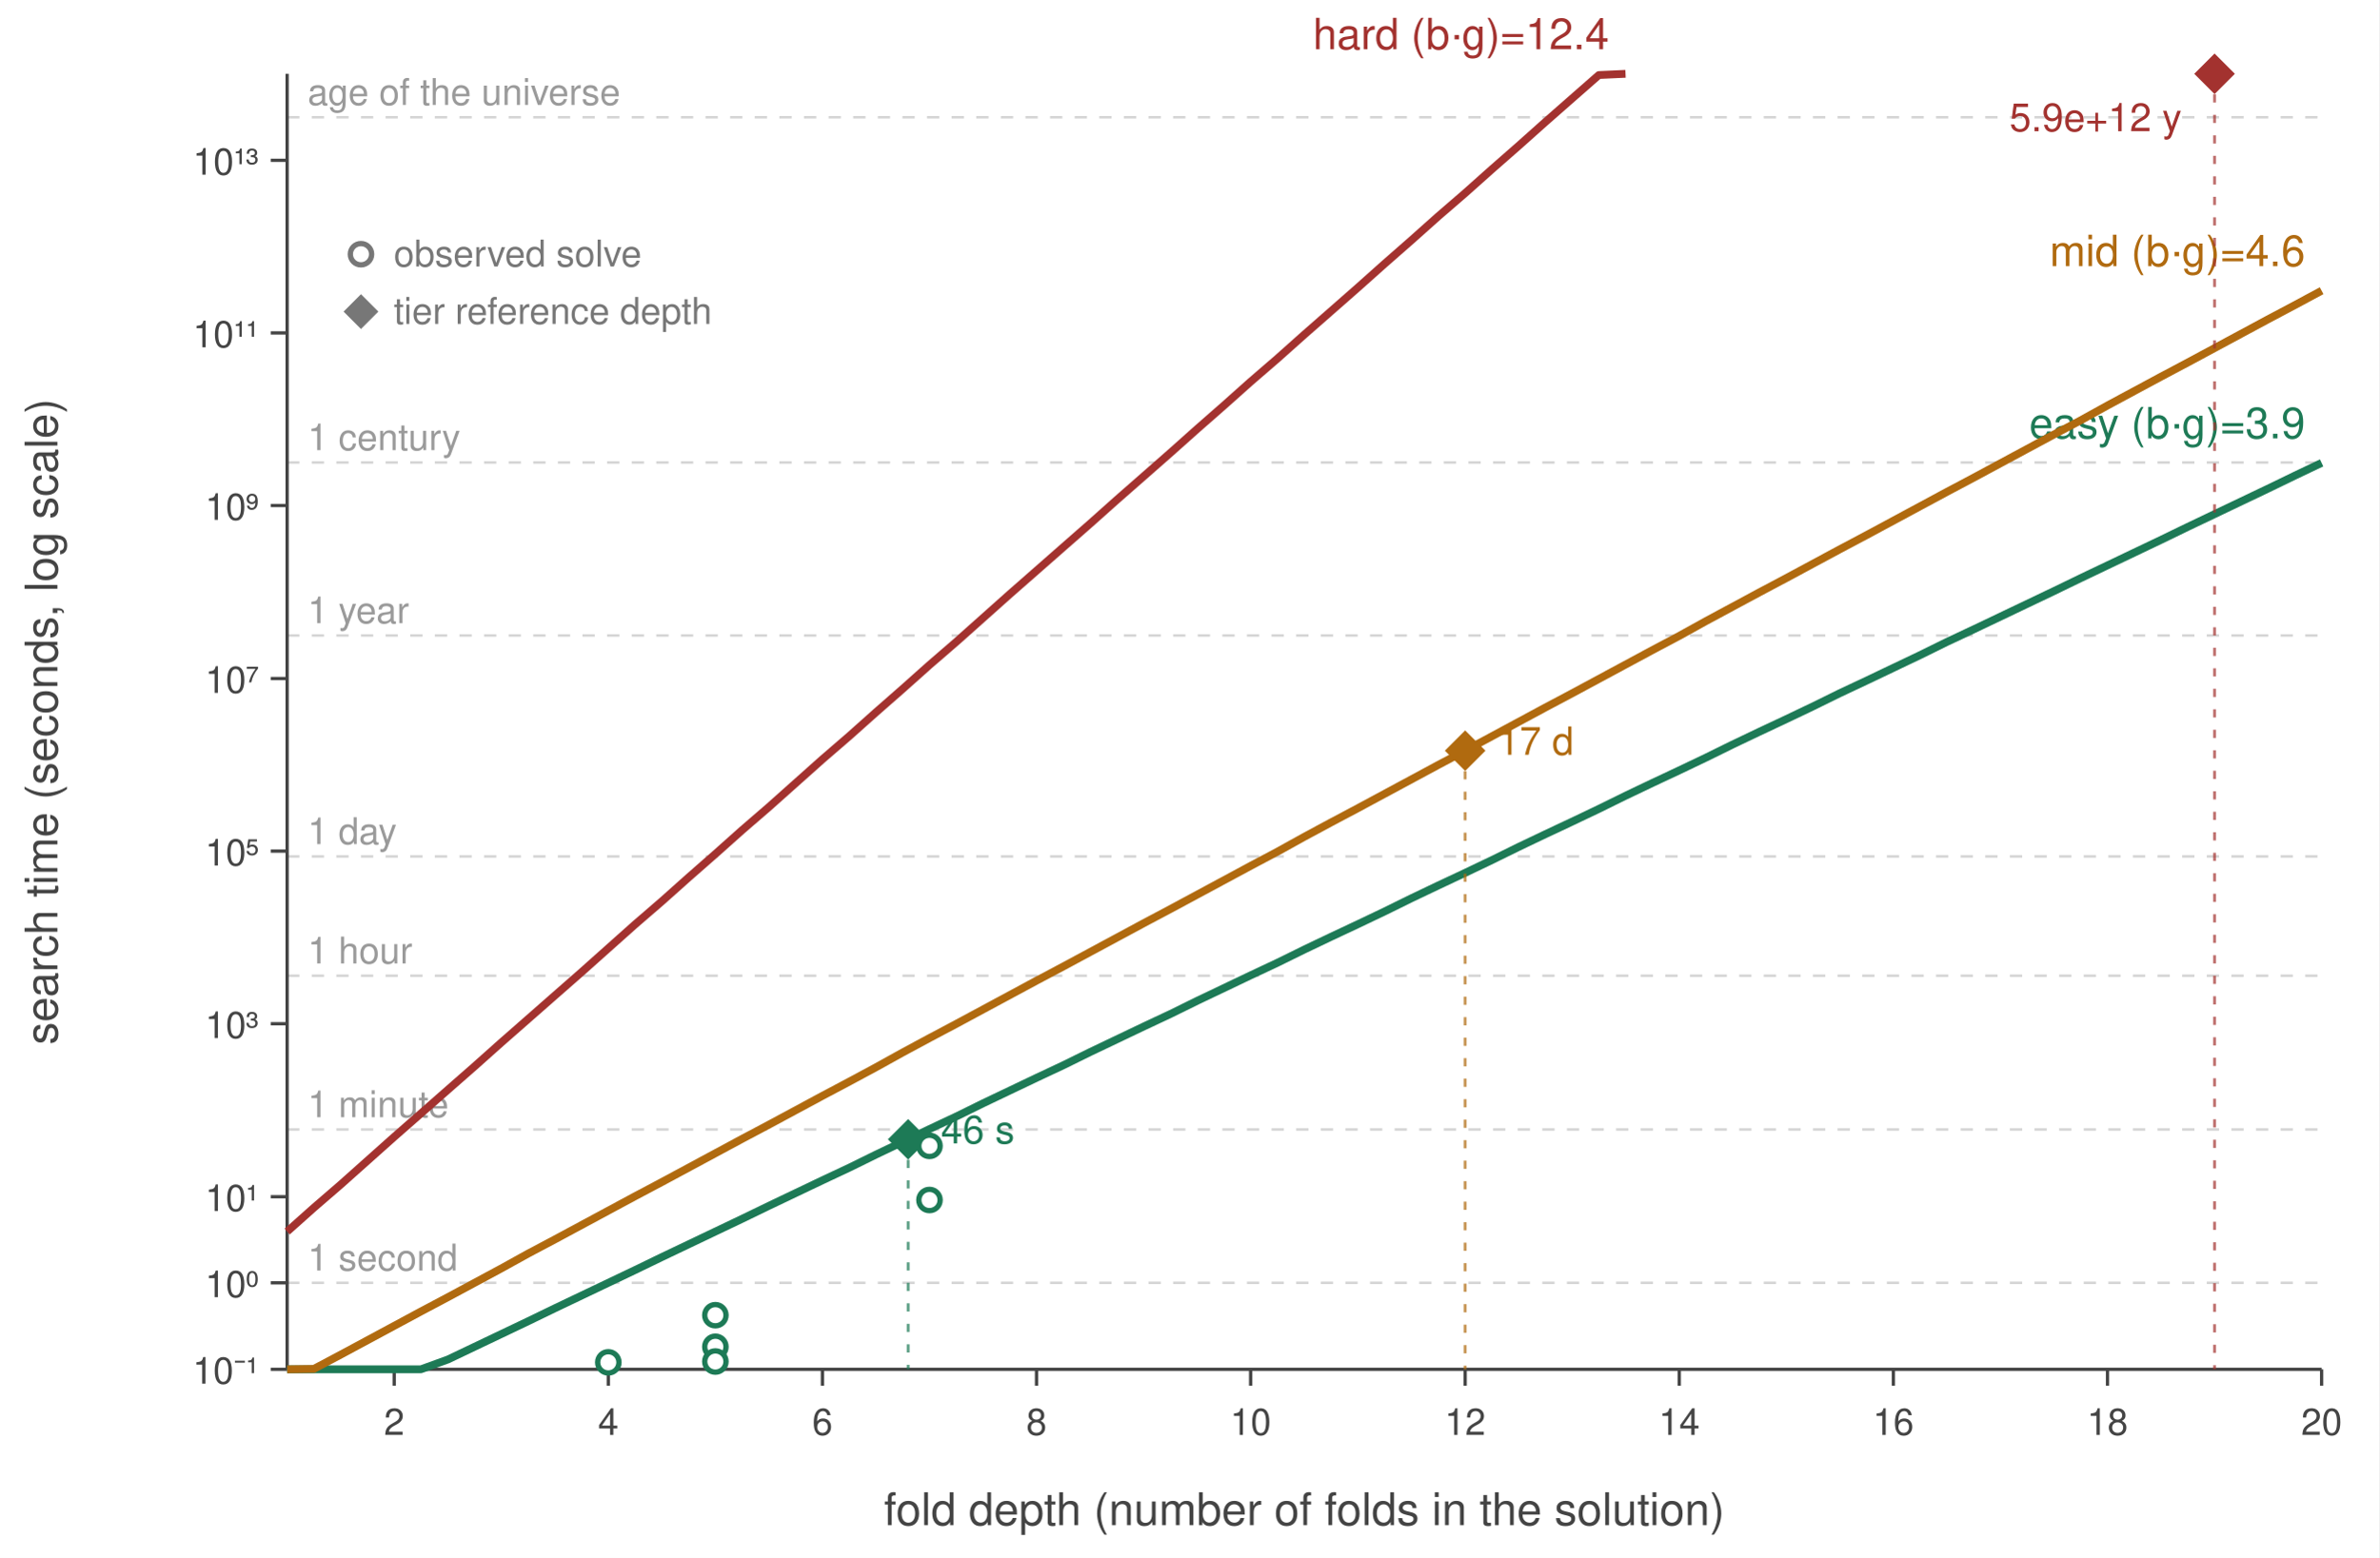
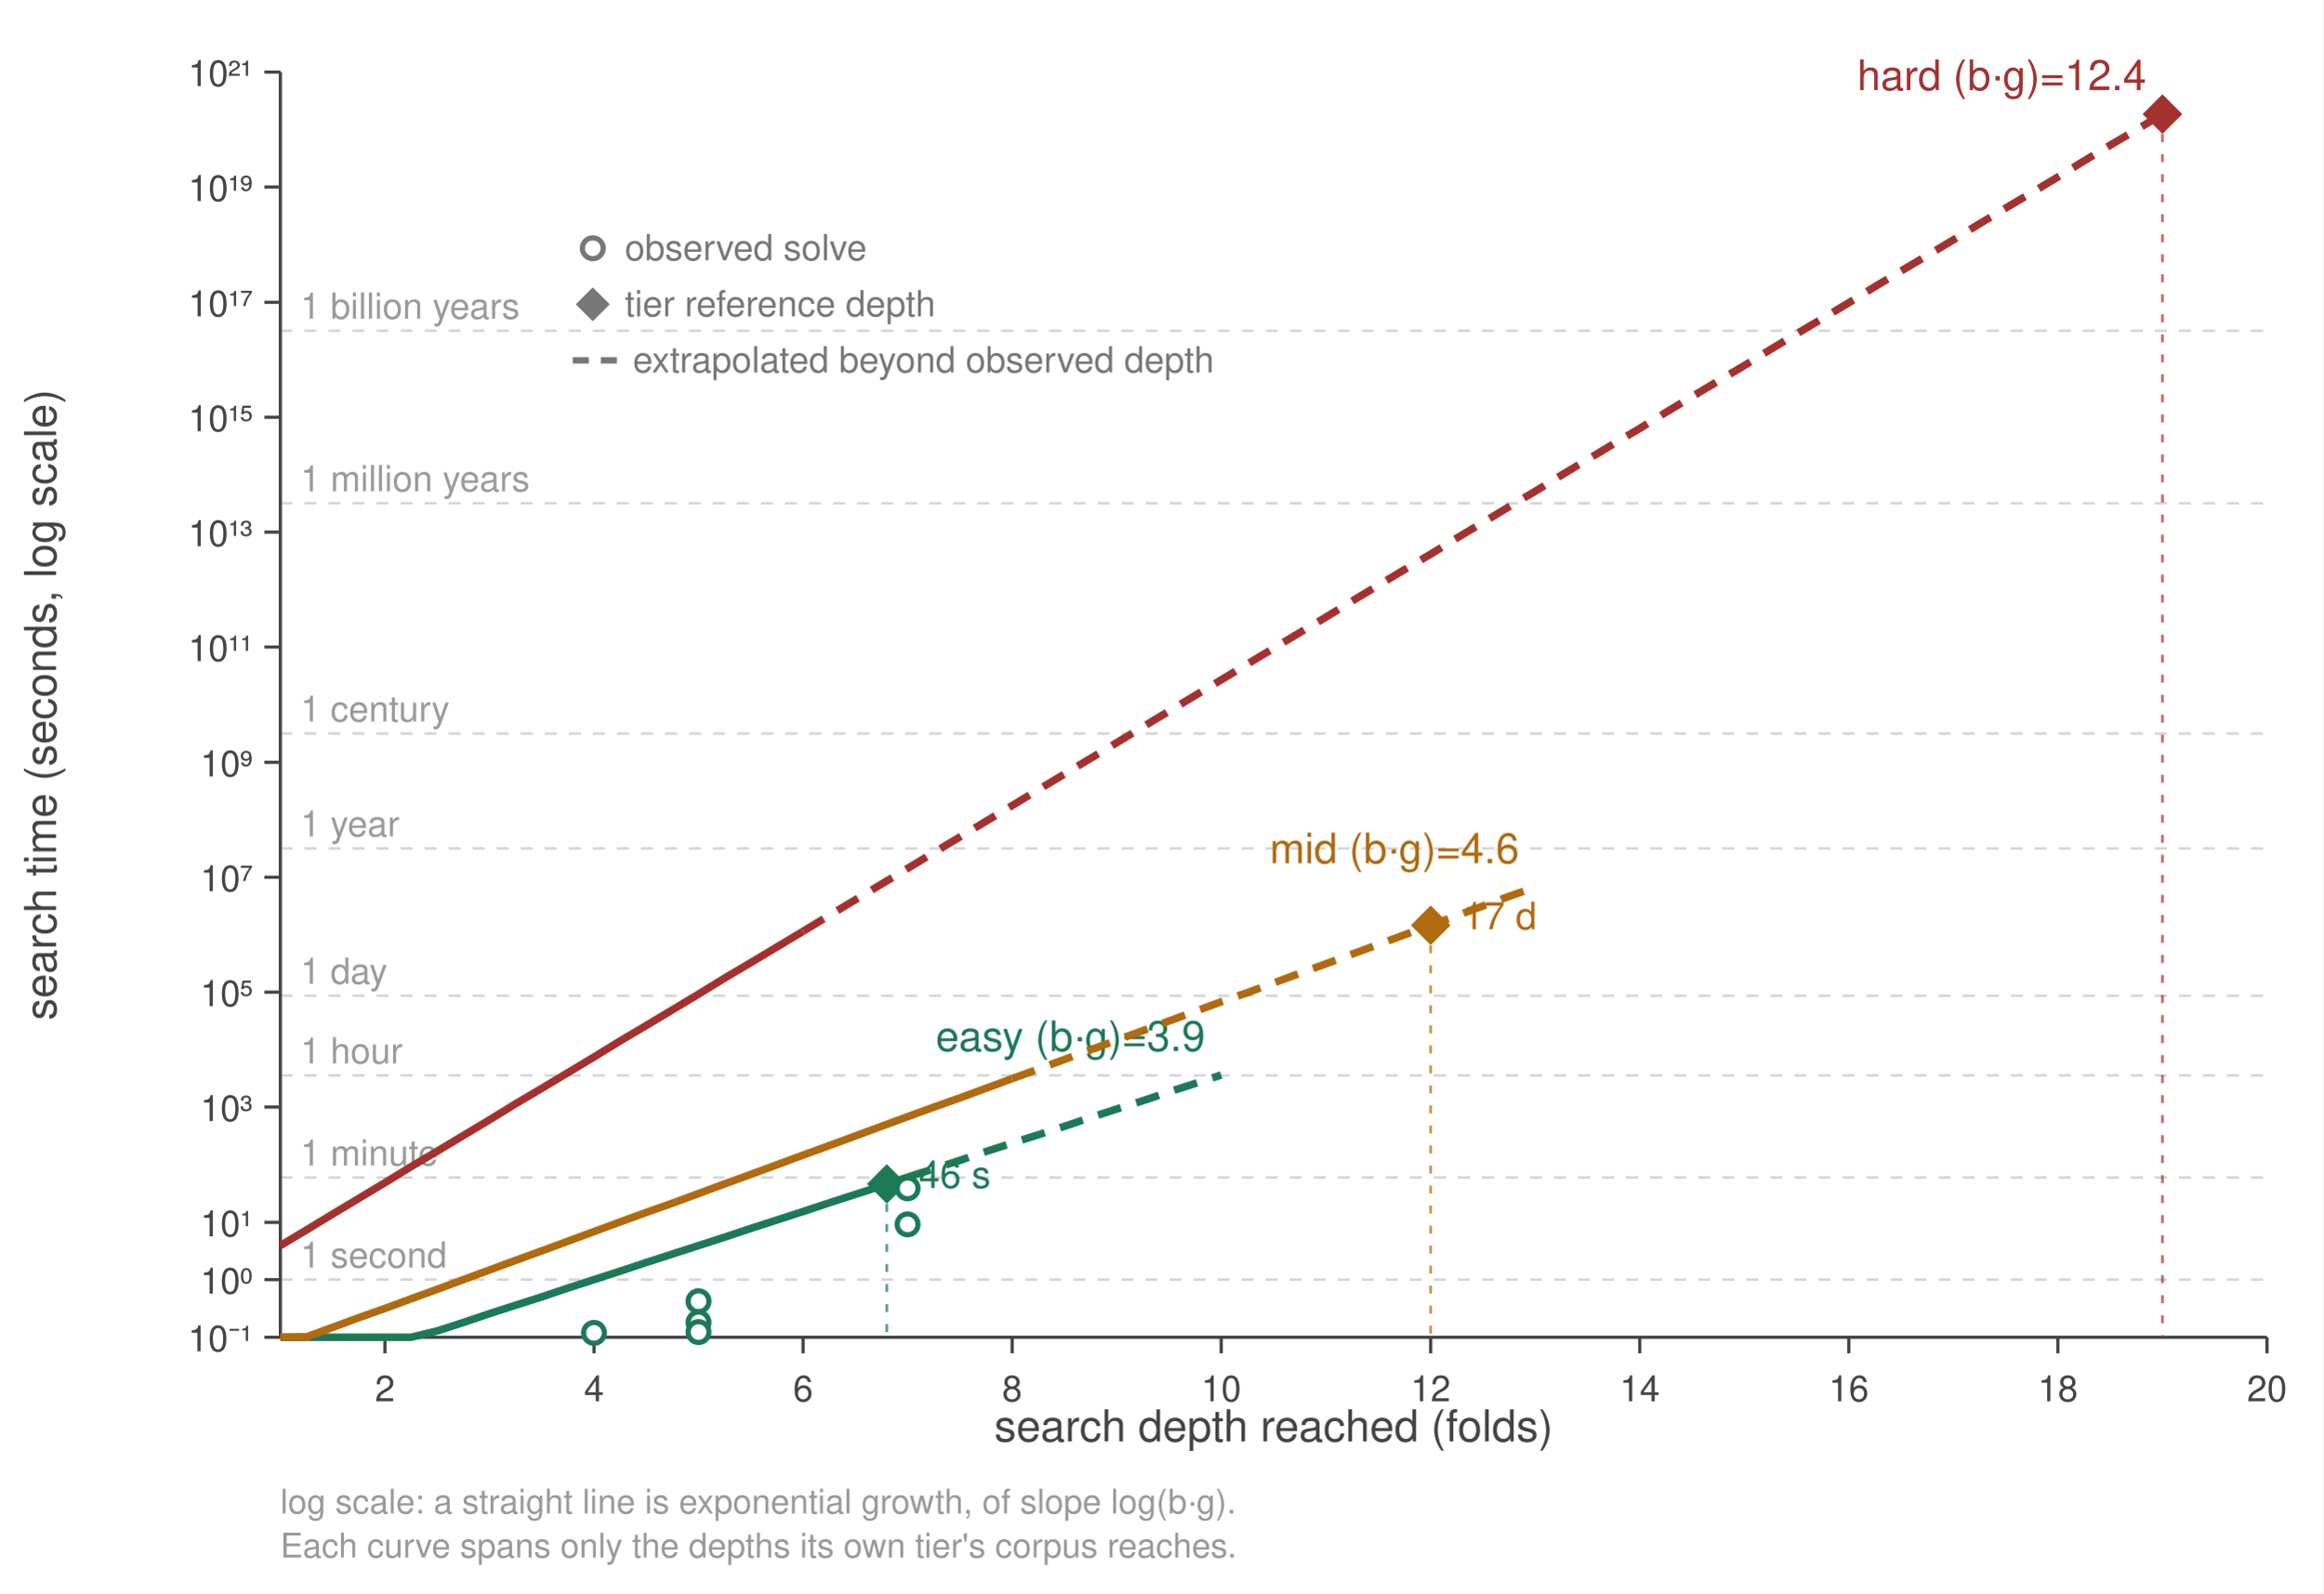
- <svg xmlns="http://www.w3.org/2000/svg" width="580" height="380" viewBox="0 0 580 380" font-family="Helvetica, Arial, sans-serif">
-   <rect width="580" height="380" fill="#ffffff" />
-   <line x1="70" y1="312.9" x2="566.0" y2="312.9" stroke="#d4d4d4" stroke-width="0.6" stroke-dasharray="3 3" />
-   <text x="75" y="309.9" font-size="9" fill="#9a9a9a">1 second</text>
-   <line x1="70" y1="275.5" x2="566.0" y2="275.5" stroke="#d4d4d4" stroke-width="0.6" stroke-dasharray="3 3" />
-   <text x="75" y="272.5" font-size="9" fill="#9a9a9a">1 minute</text>
-   <line x1="70" y1="238.0" x2="566.0" y2="238.0" stroke="#d4d4d4" stroke-width="0.6" stroke-dasharray="3 3" />
-   <text x="75" y="235.0" font-size="9" fill="#9a9a9a">1 hour</text>
-   <line x1="70" y1="208.9" x2="566.0" y2="208.9" stroke="#d4d4d4" stroke-width="0.6" stroke-dasharray="3 3" />
-   <text x="75" y="205.9" font-size="9" fill="#9a9a9a">1 day</text>
-   <line x1="70" y1="155.0" x2="566.0" y2="155.0" stroke="#d4d4d4" stroke-width="0.6" stroke-dasharray="3 3" />
-   <text x="75" y="152.0" font-size="9" fill="#9a9a9a">1 year</text>
-   <line x1="70" y1="112.8" x2="566.0" y2="112.8" stroke="#d4d4d4" stroke-width="0.6" stroke-dasharray="3 3" />
-   <text x="75" y="109.8" font-size="9" fill="#9a9a9a">1 century</text>
-   <line x1="70" y1="28.6" x2="566.0" y2="28.6" stroke="#d4d4d4" stroke-width="0.6" stroke-dasharray="3 3" />
-   <text x="75" y="25.6" font-size="9" fill="#9a9a9a">age of the universe</text>
+ <svg xmlns="http://www.w3.org/2000/svg" width="580" height="398" viewBox="0 0 580 398" font-family="Helvetica, Arial, sans-serif">
+   <rect width="580" height="398" fill="#ffffff" />
+   <line x1="70" y1="319.6" x2="566.0" y2="319.6" stroke="#d4d4d4" stroke-width="0.6" stroke-dasharray="3 3" />
+   <text x="75" y="316.6" font-size="9" fill="#9a9a9a">1 second</text>
+   <line x1="70" y1="294.1" x2="566.0" y2="294.1" stroke="#d4d4d4" stroke-width="0.6" stroke-dasharray="3 3" />
+   <text x="75" y="291.1" font-size="9" fill="#9a9a9a">1 minute</text>
+   <line x1="70" y1="268.6" x2="566.0" y2="268.6" stroke="#d4d4d4" stroke-width="0.6" stroke-dasharray="3 3" />
+   <text x="75" y="265.6" font-size="9" fill="#9a9a9a">1 hour</text>
+   <line x1="70" y1="248.7" x2="566.0" y2="248.7" stroke="#d4d4d4" stroke-width="0.6" stroke-dasharray="3 3" />
+   <text x="75" y="245.7" font-size="9" fill="#9a9a9a">1 day</text>
+   <line x1="70" y1="211.9" x2="566.0" y2="211.9" stroke="#d4d4d4" stroke-width="0.6" stroke-dasharray="3 3" />
+   <text x="75" y="208.9" font-size="9" fill="#9a9a9a">1 year</text>
+   <line x1="70" y1="183.2" x2="566.0" y2="183.2" stroke="#d4d4d4" stroke-width="0.6" stroke-dasharray="3 3" />
+   <text x="75" y="180.2" font-size="9" fill="#9a9a9a">1 century</text>
+   <line x1="70" y1="125.7" x2="566.0" y2="125.7" stroke="#d4d4d4" stroke-width="0.6" stroke-dasharray="3 3" />
+   <text x="75" y="122.7" font-size="9" fill="#9a9a9a">1 million years</text>
+   <line x1="70" y1="82.6" x2="566.0" y2="82.6" stroke="#d4d4d4" stroke-width="0.6" stroke-dasharray="3 3" />
+   <text x="75" y="79.6" font-size="9" fill="#9a9a9a">1 billion years</text>
  <line x1="70" y1="18" x2="70" y2="334" stroke="#444" stroke-width="0.8" />
  <line x1="70" y1="334" x2="566" y2="334" stroke="#444" stroke-width="0.8" />
  <line x1="66" y1="334.0" x2="70" y2="334.0" stroke="#444" stroke-width="0.8" />
  <text x="63" y="337.5" font-size="9" fill="#444" text-anchor="end">10⁻¹</text>
-   <line x1="66" y1="312.9" x2="70" y2="312.9" stroke="#444" stroke-width="0.8" />
-   <text x="63" y="316.4" font-size="9" fill="#444" text-anchor="end">10⁰</text>
-   <line x1="66" y1="291.9" x2="70" y2="291.9" stroke="#444" stroke-width="0.8" />
-   <text x="63" y="295.4" font-size="9" fill="#444" text-anchor="end">10¹</text>
-   <line x1="66" y1="249.7" x2="70" y2="249.7" stroke="#444" stroke-width="0.8" />
-   <text x="63" y="253.2" font-size="9" fill="#444" text-anchor="end">10³</text>
-   <line x1="66" y1="207.6" x2="70" y2="207.6" stroke="#444" stroke-width="0.8" />
-   <text x="63" y="211.1" font-size="9" fill="#444" text-anchor="end">10⁵</text>
-   <line x1="66" y1="165.5" x2="70" y2="165.5" stroke="#444" stroke-width="0.8" />
-   <text x="63" y="169.0" font-size="9" fill="#444" text-anchor="end">10⁷</text>
-   <line x1="66" y1="123.3" x2="70" y2="123.3" stroke="#444" stroke-width="0.8" />
-   <text x="63" y="126.8" font-size="9" fill="#444" text-anchor="end">10⁹</text>
-   <line x1="66" y1="81.2" x2="70" y2="81.2" stroke="#444" stroke-width="0.8" />
-   <text x="63" y="84.7" font-size="9" fill="#444" text-anchor="end">10¹¹</text>
-   <line x1="66" y1="39.1" x2="70" y2="39.1" stroke="#444" stroke-width="0.8" />
-   <text x="63" y="42.6" font-size="9" fill="#444" text-anchor="end">10¹³</text>
+   <line x1="66" y1="319.6" x2="70" y2="319.6" stroke="#444" stroke-width="0.8" />
+   <text x="63" y="323.1" font-size="9" fill="#444" text-anchor="end">10⁰</text>
+   <line x1="66" y1="305.3" x2="70" y2="305.3" stroke="#444" stroke-width="0.8" />
+   <text x="63" y="308.8" font-size="9" fill="#444" text-anchor="end">10¹</text>
+   <line x1="66" y1="276.5" x2="70" y2="276.5" stroke="#444" stroke-width="0.8" />
+   <text x="63" y="280.0" font-size="9" fill="#444" text-anchor="end">10³</text>
+   <line x1="66" y1="247.8" x2="70" y2="247.8" stroke="#444" stroke-width="0.8" />
+   <text x="63" y="251.3" font-size="9" fill="#444" text-anchor="end">10⁵</text>
+   <line x1="66" y1="219.1" x2="70" y2="219.1" stroke="#444" stroke-width="0.8" />
+   <text x="63" y="222.6" font-size="9" fill="#444" text-anchor="end">10⁷</text>
+   <line x1="66" y1="190.4" x2="70" y2="190.4" stroke="#444" stroke-width="0.8" />
+   <text x="63" y="193.9" font-size="9" fill="#444" text-anchor="end">10⁹</text>
+   <line x1="66" y1="161.6" x2="70" y2="161.6" stroke="#444" stroke-width="0.8" />
+   <text x="63" y="165.1" font-size="9" fill="#444" text-anchor="end">10¹¹</text>
+   <line x1="66" y1="132.9" x2="70" y2="132.9" stroke="#444" stroke-width="0.8" />
+   <text x="63" y="136.4" font-size="9" fill="#444" text-anchor="end">10¹³</text>
+   <line x1="66" y1="104.2" x2="70" y2="104.2" stroke="#444" stroke-width="0.8" />
+   <text x="63" y="107.7" font-size="9" fill="#444" text-anchor="end">10¹⁵</text>
+   <line x1="66" y1="75.5" x2="70" y2="75.5" stroke="#444" stroke-width="0.8" />
+   <text x="63" y="79.0" font-size="9" fill="#444" text-anchor="end">10¹⁷</text>
+   <line x1="66" y1="46.7" x2="70" y2="46.7" stroke="#444" stroke-width="0.8" />
+   <text x="63" y="50.2" font-size="9" fill="#444" text-anchor="end">10¹⁹</text>
+   <line x1="66" y1="18.0" x2="70" y2="18.0" stroke="#444" stroke-width="0.8" />
+   <text x="63" y="21.5" font-size="9" fill="#444" text-anchor="end">10²¹</text>
  <line x1="96.1" y1="334" x2="96.1" y2="338" stroke="#444" stroke-width="0.8" />
  <text x="96.1" y="350" font-size="9" fill="#444" text-anchor="middle">2</text>
  <line x1="148.3" y1="334" x2="148.3" y2="338" stroke="#444" stroke-width="0.8" />
  <text x="148.3" y="350" font-size="9" fill="#444" text-anchor="middle">4</text>
  <line x1="200.5" y1="334" x2="200.5" y2="338" stroke="#444" stroke-width="0.8" />
  <text x="200.5" y="350" font-size="9" fill="#444" text-anchor="middle">6</text>
  <line x1="252.7" y1="334" x2="252.7" y2="338" stroke="#444" stroke-width="0.8" />
  <text x="252.7" y="350" font-size="9" fill="#444" text-anchor="middle">8</text>
  <line x1="304.9" y1="334" x2="304.9" y2="338" stroke="#444" stroke-width="0.8" />
  <text x="304.9" y="350" font-size="9" fill="#444" text-anchor="middle">10</text>
  <line x1="357.2" y1="334" x2="357.2" y2="338" stroke="#444" stroke-width="0.8" />
  <text x="357.2" y="350" font-size="9" fill="#444" text-anchor="middle">12</text>
  <line x1="409.4" y1="334" x2="409.4" y2="338" stroke="#444" stroke-width="0.8" />
  <text x="409.4" y="350" font-size="9" fill="#444" text-anchor="middle">14</text>
  <line x1="461.6" y1="334" x2="461.6" y2="338" stroke="#444" stroke-width="0.8" />
  <text x="461.6" y="350" font-size="9" fill="#444" text-anchor="middle">16</text>
  <line x1="513.8" y1="334" x2="513.8" y2="338" stroke="#444" stroke-width="0.8" />
  <text x="513.8" y="350" font-size="9" fill="#444" text-anchor="middle">18</text>
  <line x1="566.0" y1="334" x2="566.0" y2="338" stroke="#444" stroke-width="0.8" />
  <text x="566.0" y="350" font-size="9" fill="#444" text-anchor="middle">20</text>
-   <path d="M70.0,334.0 L76.5,334.0 L83.1,334.0 L89.6,334.0 L96.1,334.0 L102.6,334.0 L109.2,331.6 L115.7,328.5 L122.2,325.4 L128.7,322.3 L135.3,319.1 L141.8,316.0 L148.3,312.9 L154.8,309.8 L161.4,306.6 L167.9,303.5 L174.4,300.4 L180.9,297.3 L187.5,294.1 L194.0,291.0 L200.5,287.9 L207.1,284.8 L213.6,281.6 L220.1,278.5 L226.6,275.4 L233.2,272.3 L239.7,269.1 L246.2,266.0 L252.7,262.9 L259.3,259.8 L265.8,256.6 L272.3,253.5 L278.8,250.4 L285.4,247.3 L291.9,244.1 L298.4,241.0 L304.9,237.9 L311.5,234.8 L318.0,231.6 L324.5,228.5 L331.1,225.4 L337.6,222.3 L344.1,219.1 L350.6,216.0 L357.2,212.9 L363.7,209.8 L370.2,206.6 L376.7,203.5 L383.3,200.4 L389.8,197.3 L396.3,194.1 L402.8,191.0 L409.4,187.9 L415.9,184.8 L422.4,181.6 L428.9,178.5 L435.5,175.4 L442.0,172.3 L448.5,169.1 L455.1,166.0 L461.6,162.9 L468.1,159.8 L474.6,156.6 L481.2,153.5 L487.7,150.4 L494.2,147.3 L500.7,144.2 L507.3,141.0 L513.8,137.9 L520.3,134.8 L526.8,131.7 L533.4,128.5 L539.9,125.4 L546.4,122.3 L552.9,119.2 L559.5,116.0 L566.0,112.9" fill="none" stroke="#1d7a56" stroke-width="1.9" stroke-linejoin="round" />
-   <line x1="221.4" y1="277.9" x2="221.4" y2="334.0" stroke="#1d7a56" stroke-width="0.7" stroke-dasharray="2 3" opacity="0.7" />
-   <rect x="217.9" y="274.4" width="7" height="7" fill="#1d7a56" transform="rotate(45 221.4 277.9)" />
-   <text x="229.4" y="278.9" font-size="9.5" fill="#1d7a56" text-anchor="start">46 s</text>
-   <text x="562.0" y="106.9" font-size="10.5" fill="#1d7a56" text-anchor="end">easy  (b·g)=3.9</text>
-   <path d="M70.0,334.0 L76.5,333.9 L83.1,330.4 L89.6,326.9 L96.1,323.4 L102.6,319.9 L109.2,316.4 L115.7,312.9 L122.2,309.4 L128.7,305.8 L135.3,302.3 L141.8,298.8 L148.3,295.3 L154.8,291.8 L161.4,288.3 L167.9,284.8 L174.4,281.3 L180.9,277.8 L187.5,274.3 L194.0,270.8 L200.5,267.3 L207.1,263.8 L213.6,260.3 L220.1,256.7 L226.6,253.2 L233.2,249.7 L239.7,246.2 L246.2,242.7 L252.7,239.2 L259.3,235.7 L265.8,232.2 L272.3,228.7 L278.8,225.2 L285.4,221.7 L291.9,218.2 L298.4,214.7 L304.9,211.2 L311.5,207.7 L318.0,204.1 L324.5,200.6 L331.1,197.1 L337.6,193.6 L344.1,190.1 L350.6,186.6 L357.2,183.1 L363.7,179.6 L370.2,176.1 L376.7,172.6 L383.3,169.1 L389.8,165.6 L396.3,162.1 L402.8,158.6 L409.4,155.1 L415.9,151.5 L422.4,148.0 L428.9,144.5 L435.5,141.0 L442.0,137.5 L448.5,134.0 L455.1,130.5 L461.6,127.0 L468.1,123.5 L474.6,120.0 L481.2,116.5 L487.7,113.0 L494.2,109.5 L500.7,106.0 L507.3,102.5 L513.8,98.9 L520.3,95.4 L526.8,91.9 L533.4,88.4 L539.9,84.9 L546.4,81.4 L552.9,77.9 L559.5,74.4 L566.0,70.9" fill="none" stroke="#b06a0f" stroke-width="1.9" stroke-linejoin="round" />
-   <line x1="357.2" y1="183.1" x2="357.2" y2="334.0" stroke="#b06a0f" stroke-width="0.7" stroke-dasharray="2 3" opacity="0.7" />
-   <rect x="353.7" y="179.6" width="7" height="7" fill="#b06a0f" transform="rotate(45 357.2 183.1)" />
-   <text x="365.2" y="184.1" font-size="9.5" fill="#b06a0f" text-anchor="start">17 d</text>
-   <text x="562.0" y="64.9" font-size="10.5" fill="#b06a0f" text-anchor="end">mid  (b·g)=4.6</text>
-   <path d="M70.0,300.4 L76.5,294.6 L83.1,288.9 L89.6,283.1 L96.1,277.3 L102.6,271.6 L109.2,265.8 L115.7,260.1 L122.2,254.3 L128.7,248.6 L135.3,242.8 L141.8,237.1 L148.3,231.3 L154.8,225.5 L161.4,219.8 L167.9,214.0 L174.4,208.3 L180.9,202.5 L187.5,196.8 L194.0,191.0 L200.5,185.2 L207.1,179.5 L213.6,173.7 L220.1,168.0 L226.6,162.2 L233.2,156.5 L239.7,150.7 L246.2,144.9 L252.7,139.2 L259.3,133.4 L265.8,127.7 L272.3,121.9 L278.8,116.2 L285.4,110.4 L291.9,104.6 L298.4,98.9 L304.9,93.1 L311.5,87.4 L318.0,81.6 L324.5,75.9 L331.1,70.1 L337.6,64.3 L344.1,58.6 L350.6,52.8 L357.2,47.1 L363.7,41.3 L370.2,35.6 L376.7,29.8 L383.3,24.0 L389.8,18.3 L396.3,18.0" fill="none" stroke="#a3322f" stroke-width="1.9" stroke-linejoin="round" />
-   <line x1="539.9" y1="18.0" x2="539.9" y2="334.0" stroke="#a3322f" stroke-width="0.7" stroke-dasharray="2 3" opacity="0.7" />
-   <rect x="536.4" y="14.5" width="7" height="7" fill="#a3322f" transform="rotate(45 539.9 18.0)" />
-   <text x="531.9" y="32.0" font-size="9.5" fill="#a3322f" text-anchor="end">5.9e+12 y</text>
-   <text x="392.3" y="12.0" font-size="10.5" fill="#a3322f" text-anchor="end">hard  (b·g)=12.4</text>
-   <circle cx="148.3" cy="332.3" r="2.6" fill="#ffffff" stroke="#1d7a56" stroke-width="1.3" />
-   <circle cx="174.4" cy="320.8" r="2.6" fill="#ffffff" stroke="#1d7a56" stroke-width="1.3" />
-   <circle cx="174.4" cy="328.5" r="2.6" fill="#ffffff" stroke="#1d7a56" stroke-width="1.3" />
-   <circle cx="174.4" cy="332.1" r="2.6" fill="#ffffff" stroke="#1d7a56" stroke-width="1.3" />
-   <circle cx="226.6" cy="292.7" r="2.6" fill="#ffffff" stroke="#1d7a56" stroke-width="1.3" />
-   <circle cx="226.6" cy="279.5" r="2.6" fill="#ffffff" stroke="#1d7a56" stroke-width="1.3" />
-   <text x="318.0" y="372" font-size="11" fill="#444" text-anchor="middle">fold depth (number of folds in the solution)</text>
+   <path d="M70.0,334.0 L76.5,334.0 L83.1,334.0 L89.6,334.0 L96.1,334.0 L102.6,334.0 L109.2,332.4 L115.7,330.3 L122.2,328.1 L128.7,326.0 L135.3,323.9 L141.8,321.7 L148.3,319.6 L154.8,317.5 L161.4,315.3 L167.9,313.2 L174.4,311.1 L180.9,309.0 L187.5,306.8 L194.0,304.7 L200.5,302.6 L207.1,300.4 L213.6,298.3 L220.1,296.2 L226.6,294.0" fill="none" stroke="#1d7a56" stroke-width="1.9" stroke-linejoin="round" />
+   <path d="M226.6,294.0 L233.2,291.9 L239.7,289.8 L246.2,287.6 L252.7,285.5 L259.3,283.4 L265.8,281.3 L272.3,279.1 L278.8,277.0 L285.4,274.9 L291.9,272.7 L298.4,270.6 L304.9,268.5" fill="none" stroke="#1d7a56" stroke-width="1.9" stroke-linejoin="round" stroke-dasharray="6 4" />
+   <line x1="221.4" y1="295.7" x2="221.4" y2="334.0" stroke="#1d7a56" stroke-width="0.7" stroke-dasharray="2 3" opacity="0.7" />
+   <rect x="217.9" y="292.2" width="7" height="7" fill="#1d7a56" transform="rotate(45 221.4 295.7)" />
+   <text x="229.4" y="296.7" font-size="9.5" fill="#1d7a56" text-anchor="start">46 s</text>
+   <text x="300.9" y="262.5" font-size="10.5" fill="#1d7a56" text-anchor="end">easy  (b·g)=3.9</text>
+   <path d="M70.0,334.0 L76.5,333.9 L83.1,331.5 L89.6,329.1 L96.1,326.8 L102.6,324.4 L109.2,322.0 L115.7,319.6 L122.2,317.2 L128.7,314.8 L135.3,312.4 L141.8,310.0 L148.3,307.6 L154.8,305.2 L161.4,302.8 L167.9,300.5 L174.4,298.1 L180.9,295.7 L187.5,293.3 L194.0,290.9 L200.5,288.5 L207.1,286.1 L213.6,283.7 L220.1,281.3 L226.6,278.9 L233.2,276.5 L239.7,274.2 L246.2,271.8 L252.7,269.4" fill="none" stroke="#b06a0f" stroke-width="1.9" stroke-linejoin="round" />
+   <path d="M252.7,269.4 L259.3,267.0 L265.8,264.6 L272.3,262.2 L278.8,259.8 L285.4,257.4 L291.9,255.0 L298.4,252.6 L304.9,250.2 L311.5,247.9 L318.0,245.5 L324.5,243.1 L331.1,240.7 L337.6,238.3 L344.1,235.9 L350.6,233.5 L357.2,231.1 L363.7,228.7 L370.2,226.3 L376.7,223.9 L383.3,221.6" fill="none" stroke="#b06a0f" stroke-width="1.9" stroke-linejoin="round" stroke-dasharray="6 4" />
+   <line x1="357.2" y1="231.1" x2="357.2" y2="334.0" stroke="#b06a0f" stroke-width="0.7" stroke-dasharray="2 3" opacity="0.7" />
+   <rect x="353.7" y="227.6" width="7" height="7" fill="#b06a0f" transform="rotate(45 357.2 231.1)" />
+   <text x="365.2" y="232.1" font-size="9.5" fill="#b06a0f" text-anchor="start">17 d</text>
+   <text x="379.3" y="215.6" font-size="10.5" fill="#b06a0f" text-anchor="end">mid  (b·g)=4.6</text>
+   <path d="M70.0,311.1 L76.5,307.2 L83.1,303.2 L89.6,299.3 L96.1,295.4 L102.6,291.4 L109.2,287.5 L115.7,283.6 L122.2,279.7 L128.7,275.7 L135.3,271.8 L141.8,267.9 L148.3,264.0 L154.8,260.0 L161.4,256.1 L167.9,252.2 L174.4,248.3 L180.9,244.3 L187.5,240.4 L194.0,236.5 L200.5,232.6" fill="none" stroke="#a3322f" stroke-width="1.9" stroke-linejoin="round" />
+   <path d="M200.5,232.6 L207.1,228.6 L213.6,224.7 L220.1,220.8 L226.6,216.9 L233.2,212.9 L239.7,209.0 L246.2,205.1 L252.7,201.2 L259.3,197.2 L265.8,193.3 L272.3,189.4 L278.8,185.5 L285.4,181.5 L291.9,177.6 L298.4,173.7 L304.9,169.8 L311.5,165.8 L318.0,161.9 L324.5,158.0 L331.1,154.1 L337.6,150.1 L344.1,146.2 L350.6,142.3 L357.2,138.4 L363.7,134.4 L370.2,130.5 L376.7,126.6 L383.3,122.7 L389.8,118.7 L396.3,114.8 L402.8,110.9 L409.4,107.0 L415.9,103.0 L422.4,99.1 L428.9,95.2 L435.5,91.3 L442.0,87.3 L448.5,83.4 L455.1,79.5 L461.6,75.6 L468.1,71.6 L474.6,67.7 L481.2,63.8 L487.7,59.9 L494.2,55.9 L500.7,52.0 L507.3,48.1 L513.8,44.2 L520.3,40.2 L526.8,36.3 L533.4,32.4 L539.9,28.5" fill="none" stroke="#a3322f" stroke-width="1.9" stroke-linejoin="round" stroke-dasharray="6 4" />
+   <line x1="539.9" y1="28.5" x2="539.9" y2="334.0" stroke="#a3322f" stroke-width="0.7" stroke-dasharray="2 3" opacity="0.7" />
+   <rect x="536.4" y="25.0" width="7" height="7" fill="#a3322f" transform="rotate(45 539.9 28.5)" />
+   <text x="535.9" y="22.5" font-size="10.5" fill="#a3322f" text-anchor="end">hard  (b·g)=12.4</text>
+   <circle cx="148.3" cy="332.9" r="2.6" fill="#ffffff" stroke="#1d7a56" stroke-width="1.3" />
+   <circle cx="174.4" cy="325.0" r="2.6" fill="#ffffff" stroke="#1d7a56" stroke-width="1.3" />
+   <circle cx="174.4" cy="330.3" r="2.6" fill="#ffffff" stroke="#1d7a56" stroke-width="1.3" />
+   <circle cx="174.4" cy="332.7" r="2.6" fill="#ffffff" stroke="#1d7a56" stroke-width="1.3" />
+   <circle cx="226.6" cy="305.8" r="2.6" fill="#ffffff" stroke="#1d7a56" stroke-width="1.3" />
+   <circle cx="226.6" cy="296.8" r="2.6" fill="#ffffff" stroke="#1d7a56" stroke-width="1.3" />
+   <text x="318.0" y="360" font-size="11" fill="#444" text-anchor="middle">search depth reached (folds)</text>
  <text x="14" y="176.0" font-size="11" fill="#444" text-anchor="middle" transform="rotate(-90 14 176.0)">search time (seconds, log scale)</text>
  <g font-size="9" fill="#777">
-     <circle cx="88" cy="62" r="2.6" fill="#ffffff" stroke="#777" stroke-width="1.3" />
-     <text x="96" y="65">observed solve</text>
-     <rect x="85" y="73" width="6" height="6" fill="#777" transform="rotate(45 88 76)" />
-     <text x="96" y="79">tier reference depth</text>
+     <circle cx="148" cy="62" r="2.6" fill="#ffffff" stroke="#777" stroke-width="1.3" />
+     <text x="156" y="65">observed solve</text>
+     <line x1="143" y1="90" x2="154" y2="90" stroke="#777" stroke-width="1.6" stroke-dasharray="4 3" />
+     <text x="158" y="93">extrapolated beyond observed depth</text>
+     <rect x="145" y="73" width="6" height="6" fill="#777" transform="rotate(45 148 76)" />
+     <text x="156" y="79">tier reference depth</text>
+     <text x="70" y="378" font-size="8.5" fill="#999">log scale: a straight line is exponential growth, of slope log(b·g).</text>
+     <text x="70" y="389" font-size="8.5" fill="#999">Each curve spans only the depths its own tier's corpus reaches.</text>
  </g>
</svg>
